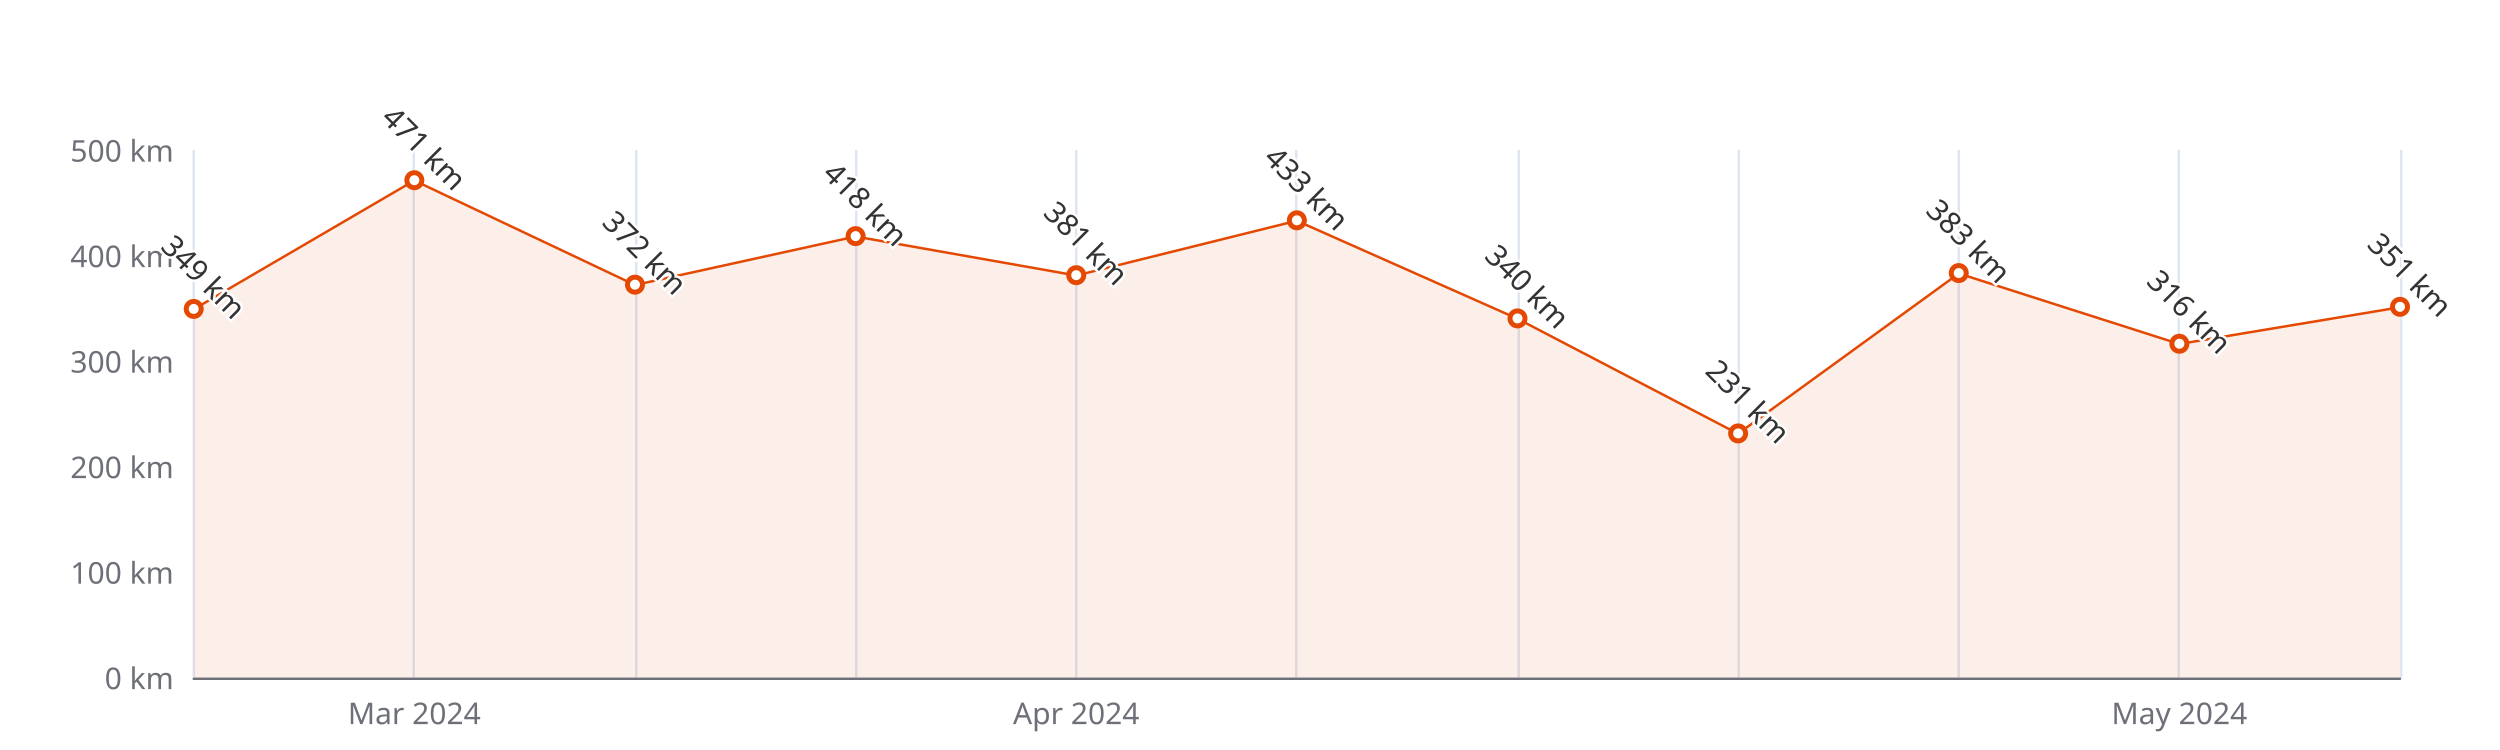
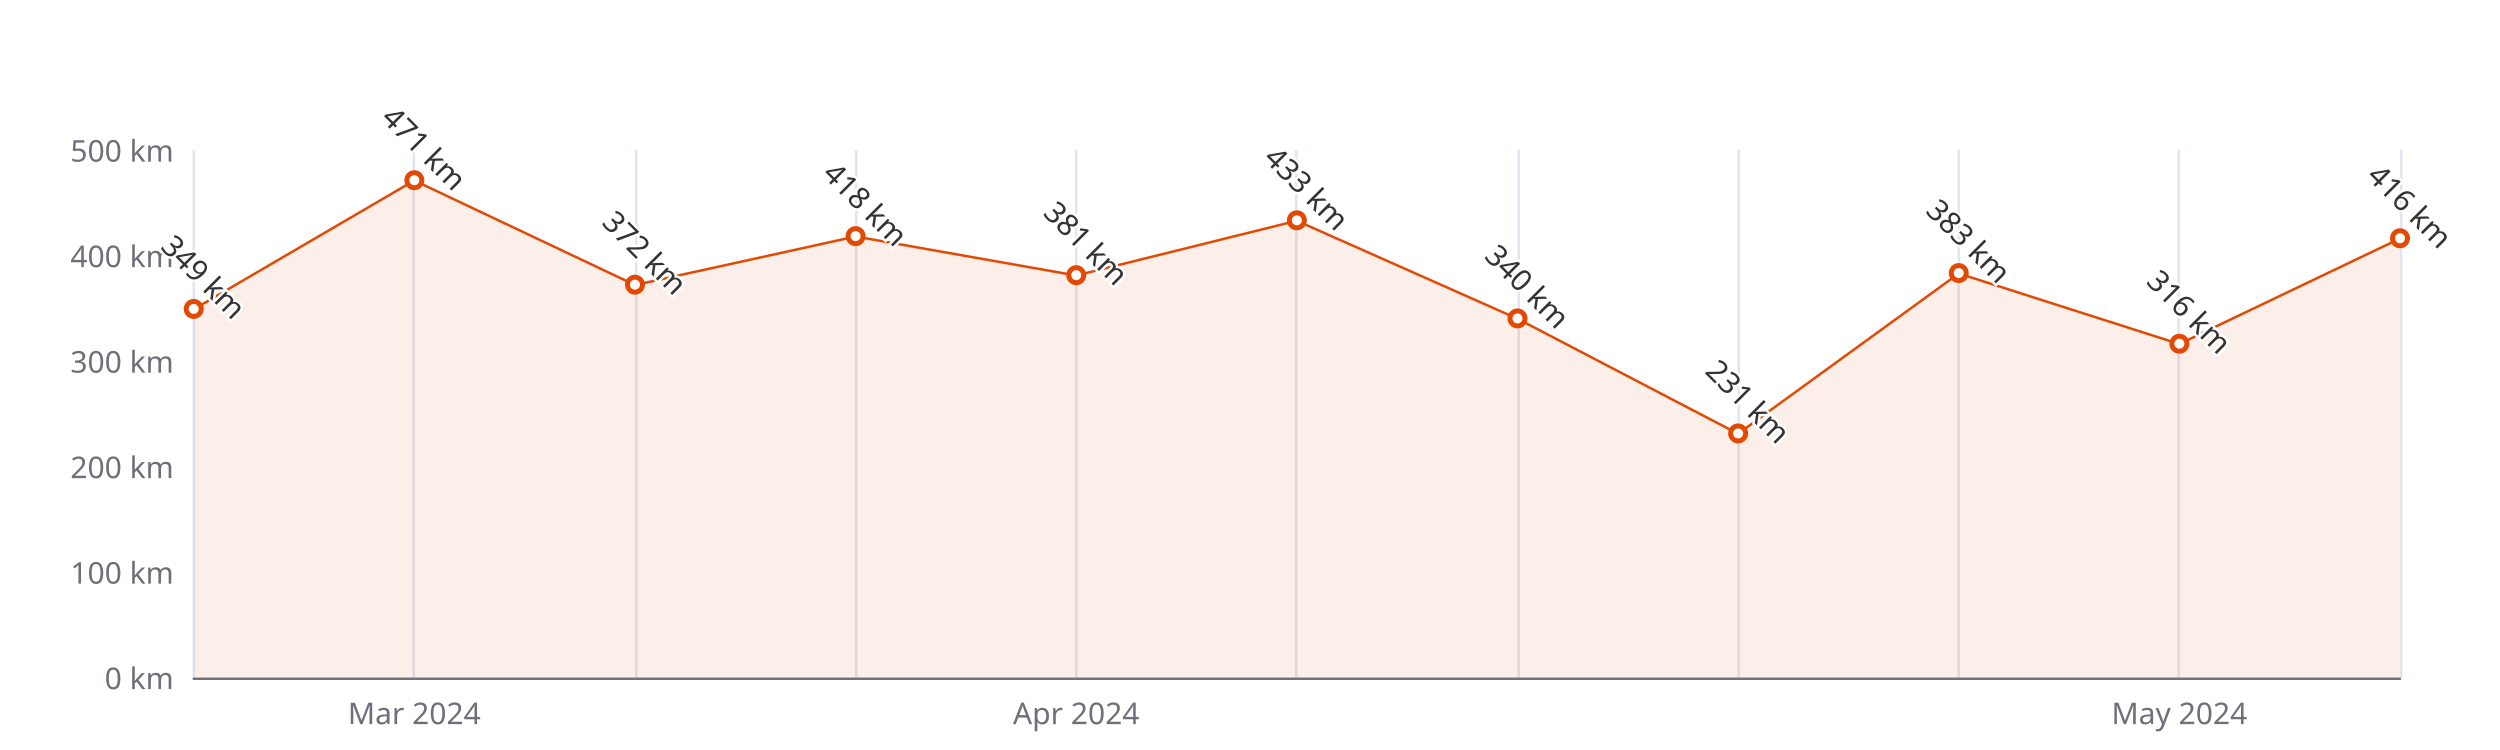
<svg xmlns="http://www.w3.org/2000/svg" width="1000" height="300" version="1.1" baseProfile="full" viewBox="0 0 1000 300">
  <rect width="1000" height="300" x="0" y="0" id="0" fill="#ffffff" />
  <path d="M77.5 60L77.5 271" fill="none" stroke="#E0E6F1" />
  <path d="M165.5 60L165.5 271" fill="none" stroke="#E0E6F1" />
  <path d="M254.5 60L254.5 271" fill="none" stroke="#E0E6F1" />
  <path d="M342.5 60L342.5 271" fill="none" stroke="#E0E6F1" />
  <path d="M430.5 60L430.5 271" fill="none" stroke="#E0E6F1" />
  <path d="M518.5 60L518.5 271" fill="none" stroke="#E0E6F1" />
  <path d="M607.5 60L607.5 271" fill="none" stroke="#E0E6F1" />
  <path d="M695.5 60L695.5 271" fill="none" stroke="#E0E6F1" />
  <path d="M783.5 60L783.5 271" fill="none" stroke="#E0E6F1" />
  <path d="M871.5 60L871.5 271" fill="none" stroke="#E0E6F1" />
  <path d="M960.5 60L960.5 271" fill="none" stroke="#E0E6F1" />
  <path d="M77.5 271.5L960 271.5" fill="none" stroke="#6E7079" stroke-linecap="round" />
  <text dominant-baseline="central" text-anchor="end" style="font-size:12px;font-family:sans-serif;" xml:space="preserve" transform="translate(69.48 271)" fill="#6E7079">0 km</text>
  <text dominant-baseline="central" text-anchor="end" style="font-size:12px;font-family:sans-serif;" xml:space="preserve" transform="translate(69.48 228.8)" fill="#6E7079">100 km</text>
  <text dominant-baseline="central" text-anchor="end" style="font-size:12px;font-family:sans-serif;" xml:space="preserve" transform="translate(69.48 186.6)" fill="#6E7079">200 km</text>
  <text dominant-baseline="central" text-anchor="end" style="font-size:12px;font-family:sans-serif;" xml:space="preserve" transform="translate(69.48 144.4)" fill="#6E7079">300 km</text>
  <text dominant-baseline="central" text-anchor="end" style="font-size:12px;font-family:sans-serif;" xml:space="preserve" transform="translate(69.48 102.2)" fill="#6E7079">400 km</text>
  <text dominant-baseline="central" text-anchor="end" style="font-size:12px;font-family:sans-serif;" xml:space="preserve" transform="translate(69.48 60)" fill="#6E7079">500 km</text>
  <text dominant-baseline="central" text-anchor="middle" style="font-size:12px;font-family:sans-serif;" xml:space="preserve" y="6" transform="translate(165.732 279)" fill="#6E7079">Mar 2024</text>
  <text dominant-baseline="central" text-anchor="middle" style="font-size:12px;font-family:sans-serif;" xml:space="preserve" y="6" transform="translate(430.488 279)" fill="#6E7079">Apr 2024</text>
  <text dominant-baseline="central" text-anchor="middle" style="font-size:12px;font-family:sans-serif;" xml:space="preserve" y="6" transform="translate(871.748 279)" fill="#6E7079">May 2024</text>
  <g clip-path="url(#zr5-c0)">
-     <path d="M77.5 123.7L165.7 72.2L254 114L342.2 94.6L430.5 110.2L518.7 88.3L607 127.5L695.2 173.5L783.5 109.4L871.7 137.6L960 122.9L960 271L871.7 271L783.5 271L695.2 271L607 271L518.7 271L430.5 271L342.2 271L254 271L165.7 271L77.5 271Z" fill="rgb(227,73,2)" fill-opacity="0.09" />
-     <path d="M77.5 123.7L165.7 72.2L254 114L342.2 94.6L430.5 110.2L518.7 88.3L607 127.5L695.2 173.5L783.5 109.4L871.7 137.6L960 122.9" fill="none" stroke="#E34902" stroke-linejoin="bevel" />
+     <path d="M77.5 123.7L165.7 72.2L254 114L342.2 94.6L430.5 110.2L518.7 88.3L607 127.5L695.2 173.5L783.5 109.4L871.7 137.6L960 95.4L960 271L871.7 271L783.5 271L695.2 271L607 271L518.7 271L430.5 271L342.2 271L254 271L165.7 271L77.5 271Z" fill="rgb(227,73,2)" fill-opacity="0.09" />
+     <path d="M77.5 123.7L165.7 72.2L254 114L342.2 94.6L430.5 110.2L518.7 88.3L607 127.5L695.2 173.5L783.5 109.4L871.7 137.6L960 95.4" fill="none" stroke="#E34902" stroke-linejoin="bevel" />
  </g>
  <path d="M1 0A1 1 0 1 1 1 -0.1A1 1 0 0 1 1 0" transform="matrix(3,0,0,3,77.48,123.722)" fill="#fff" stroke="#E34902" stroke-width="0.667" />
  <path d="M1 0A1 1 0 1 1 1 -0.1A1 1 0 0 1 1 0" transform="matrix(3,0,0,3,165.732,72.238)" fill="#fff" stroke="#E34902" stroke-width="0.667" />
  <path d="M1 0A1 1 0 1 1 1 -0.1A1 1 0 0 1 1 0" transform="matrix(3,0,0,3,253.984,114.016)" fill="#fff" stroke="#E34902" stroke-width="0.667" />
  <path d="M1 0A1 1 0 1 1 1 -0.1A1 1 0 0 1 1 0" transform="matrix(3,0,0,3,342.236,94.604)" fill="#fff" stroke="#E34902" stroke-width="0.667" />
  <path d="M1 0A1 1 0 1 1 1 -0.1A1 1 0 0 1 1 0" transform="matrix(3,0,0,3,430.488,110.218)" fill="#fff" stroke="#E34902" stroke-width="0.667" />
  <path d="M1 0A1 1 0 1 1 1 -0.1A1 1 0 0 1 1 0" transform="matrix(3,0,0,3,518.74,88.274)" fill="#fff" stroke="#E34902" stroke-width="0.667" />
  <path d="M1 0A1 1 0 1 1 1 -0.1A1 1 0 0 1 1 0" transform="matrix(3,0,0,3,606.992,127.52)" fill="#fff" stroke="#E34902" stroke-width="0.667" />
  <path d="M1 0A1 1 0 1 1 1 -0.1A1 1 0 0 1 1 0" transform="matrix(3,0,0,3,695.244,173.518)" fill="#fff" stroke="#E34902" stroke-width="0.667" />
  <path d="M1 0A1 1 0 1 1 1 -0.1A1 1 0 0 1 1 0" transform="matrix(3,0,0,3,783.496,109.374)" fill="#fff" stroke="#E34902" stroke-width="0.667" />
  <path d="M1 0A1 1 0 1 1 1 -0.1A1 1 0 0 1 1 0" transform="matrix(3,0,0,3,871.748,137.648)" fill="#fff" stroke="#E34902" stroke-width="0.667" />
-   <path d="M1 0A1 1 0 1 1 1 -0.1A1 1 0 0 1 1 0" transform="matrix(3,0,0,3,960,122.878)" fill="#fff" stroke="#E34902" stroke-width="0.667" />
+   <path d="M1 0A1 1 0 1 1 1 -0.1A1 1 0 0 1 1 0" transform="matrix(3,0,0,3,960,95.448)" fill="#fff" stroke="#E34902" stroke-width="0.667" />
  <text dominant-baseline="central" text-anchor="middle" style="font-size:12px;font-family:sans-serif;" xml:space="preserve" y="-6" transform="matrix(0.707,0.707,-0.707,0.707,77.48,114.722)" fill="#333" stroke="rgb(255,255,255)" stroke-width="2" paint-order="stroke" stroke-miterlimit="2">349 km</text>
  <text dominant-baseline="central" text-anchor="middle" style="font-size:12px;font-family:sans-serif;" xml:space="preserve" y="-6" transform="matrix(0.707,0.707,-0.707,0.707,165.732,63.238)" fill="#333" stroke="rgb(255,255,255)" stroke-width="2" paint-order="stroke" stroke-miterlimit="2">471 km</text>
  <text dominant-baseline="central" text-anchor="middle" style="font-size:12px;font-family:sans-serif;" xml:space="preserve" y="-6" transform="matrix(0.707,0.707,-0.707,0.707,253.984,105.016)" fill="#333" stroke="rgb(255,255,255)" stroke-width="2" paint-order="stroke" stroke-miterlimit="2">372 km</text>
  <text dominant-baseline="central" text-anchor="middle" style="font-size:12px;font-family:sans-serif;" xml:space="preserve" y="-6" transform="matrix(0.707,0.707,-0.707,0.707,342.236,85.604)" fill="#333" stroke="rgb(255,255,255)" stroke-width="2" paint-order="stroke" stroke-miterlimit="2">418 km</text>
  <text dominant-baseline="central" text-anchor="middle" style="font-size:12px;font-family:sans-serif;" xml:space="preserve" y="-6" transform="matrix(0.707,0.707,-0.707,0.707,430.488,101.218)" fill="#333" stroke="rgb(255,255,255)" stroke-width="2" paint-order="stroke" stroke-miterlimit="2">381 km</text>
  <text dominant-baseline="central" text-anchor="middle" style="font-size:12px;font-family:sans-serif;" xml:space="preserve" y="-6" transform="matrix(0.707,0.707,-0.707,0.707,518.74,79.274)" fill="#333" stroke="rgb(255,255,255)" stroke-width="2" paint-order="stroke" stroke-miterlimit="2">433 km</text>
  <text dominant-baseline="central" text-anchor="middle" style="font-size:12px;font-family:sans-serif;" xml:space="preserve" y="-6" transform="matrix(0.707,0.707,-0.707,0.707,606.992,118.52)" fill="#333" stroke="rgb(255,255,255)" stroke-width="2" paint-order="stroke" stroke-miterlimit="2">340 km</text>
  <text dominant-baseline="central" text-anchor="middle" style="font-size:12px;font-family:sans-serif;" xml:space="preserve" y="-6" transform="matrix(0.707,0.707,-0.707,0.707,695.244,164.518)" fill="#333" stroke="rgb(255,255,255)" stroke-width="2" paint-order="stroke" stroke-miterlimit="2">231 km</text>
  <text dominant-baseline="central" text-anchor="middle" style="font-size:12px;font-family:sans-serif;" xml:space="preserve" y="-6" transform="matrix(0.707,0.707,-0.707,0.707,783.496,100.374)" fill="#333" stroke="rgb(255,255,255)" stroke-width="2" paint-order="stroke" stroke-miterlimit="2">383 km</text>
  <text dominant-baseline="central" text-anchor="middle" style="font-size:12px;font-family:sans-serif;" xml:space="preserve" y="-6" transform="matrix(0.707,0.707,-0.707,0.707,871.748,128.648)" fill="#333" stroke="rgb(255,255,255)" stroke-width="2" paint-order="stroke" stroke-miterlimit="2">316 km</text>
-   <text dominant-baseline="central" text-anchor="middle" style="font-size:12px;font-family:sans-serif;" xml:space="preserve" y="-6" transform="matrix(0.707,0.707,-0.707,0.707,960,113.878)" fill="#333" stroke="rgb(255,255,255)" stroke-width="2" paint-order="stroke" stroke-miterlimit="2">351 km</text>
+   <text dominant-baseline="central" text-anchor="middle" style="font-size:12px;font-family:sans-serif;" xml:space="preserve" y="-6" transform="matrix(0.707,0.707,-0.707,0.707,960,86.448)" fill="#333" stroke="rgb(255,255,255)" stroke-width="2" paint-order="stroke" stroke-miterlimit="2">416 km</text>
  <defs>
    <clipPath id="zr5-c0">
      <path d="M76 59.5l884 0l0 212l-884 0Z" fill="#000" />
    </clipPath>
  </defs>
</svg>
